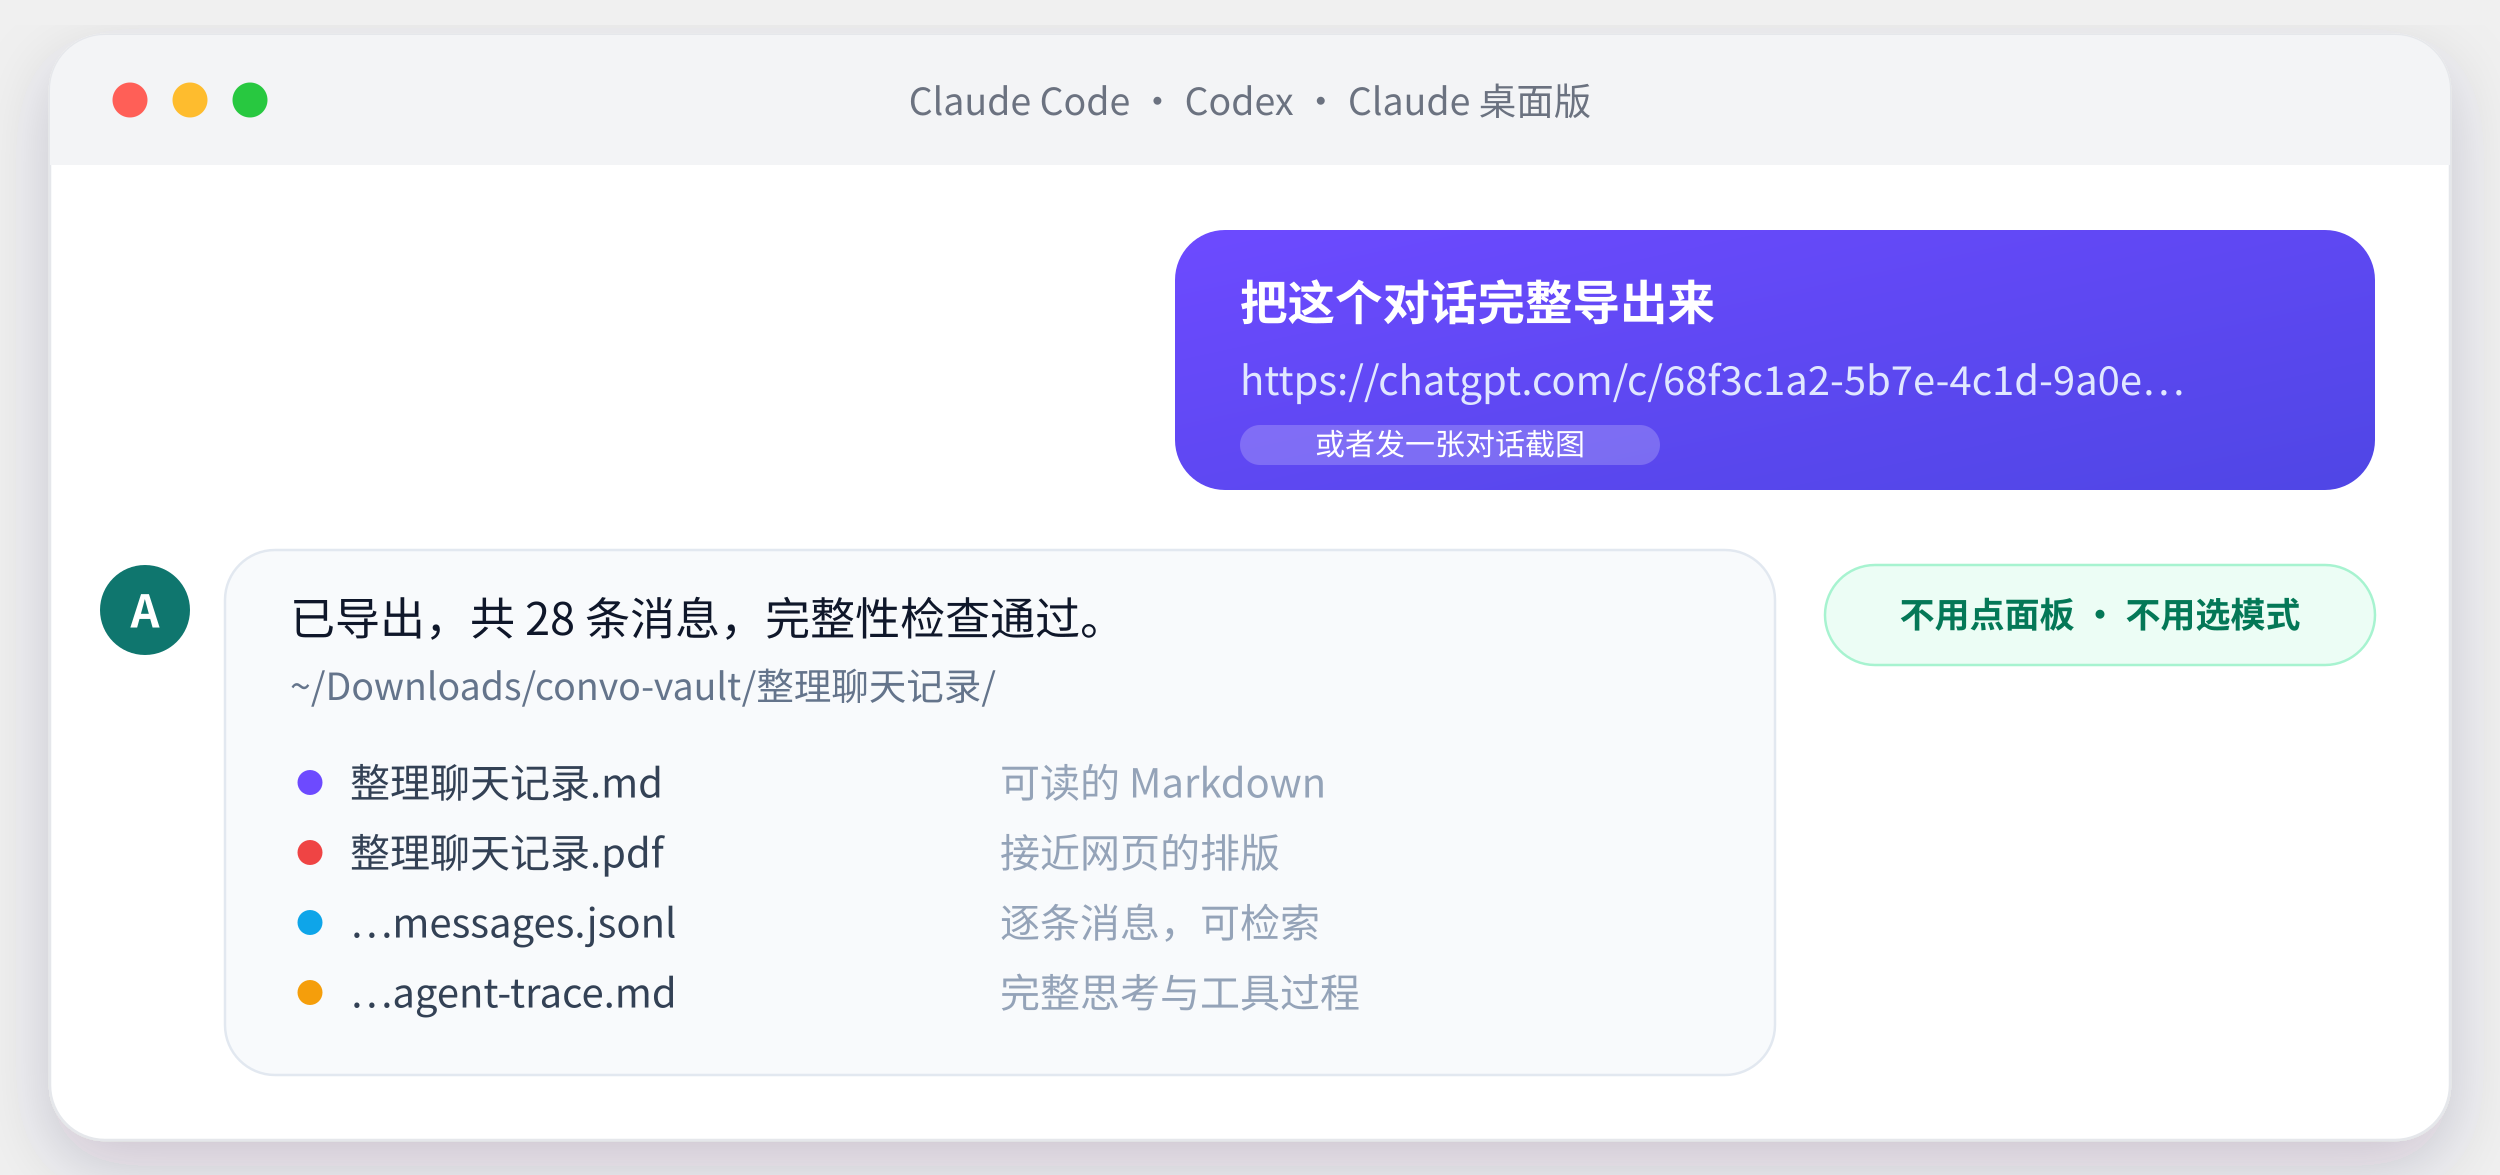
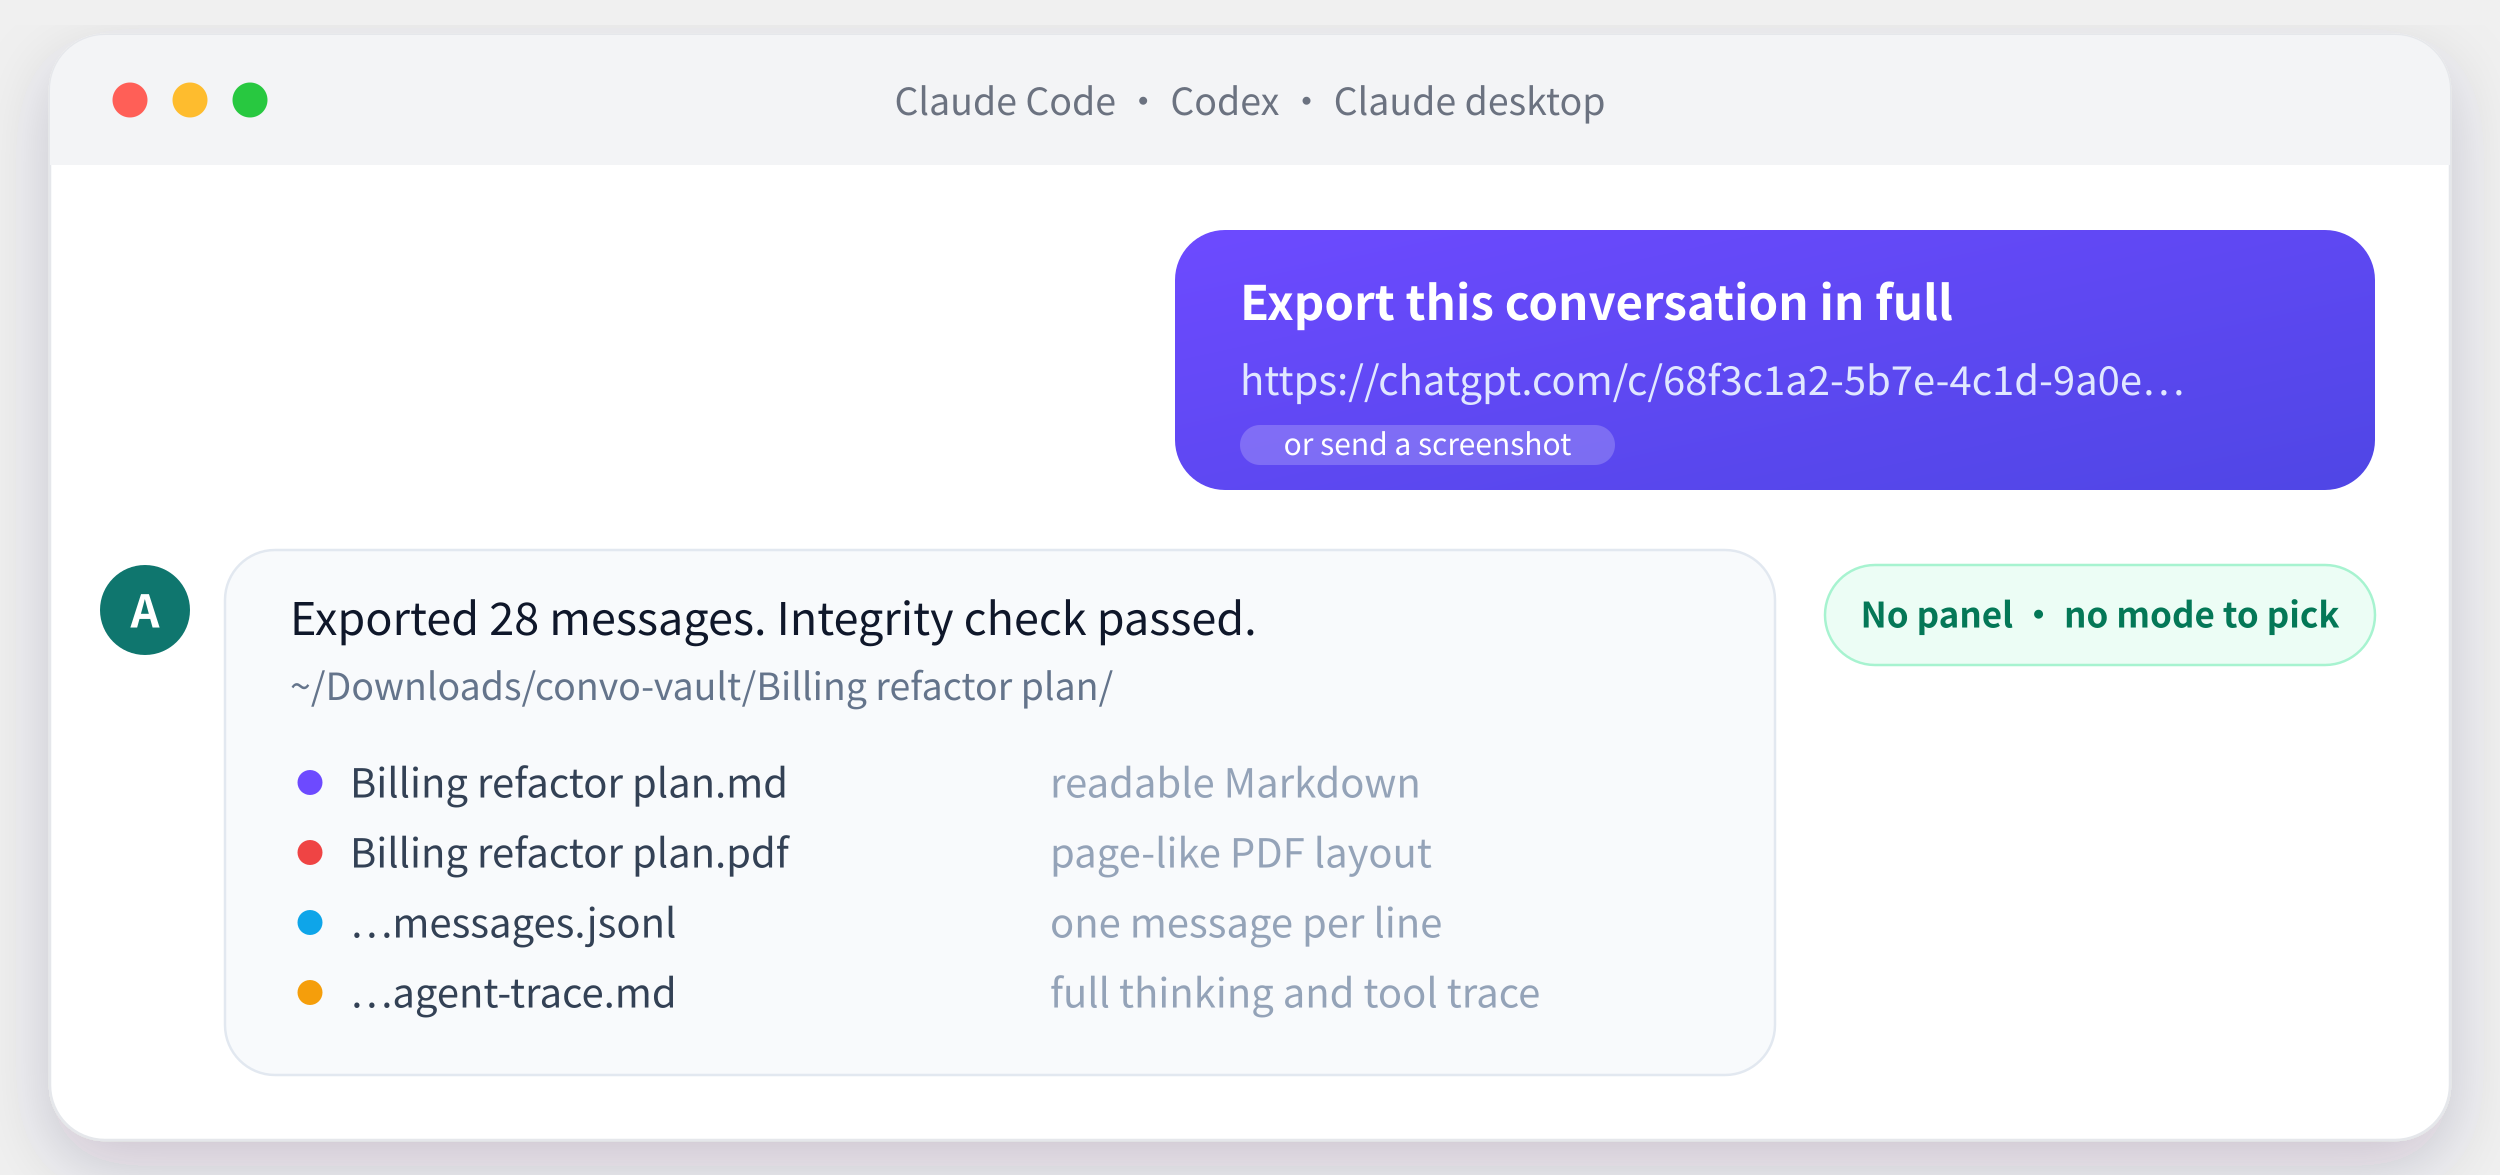
- <svg xmlns="http://www.w3.org/2000/svg" width="1000" height="470" viewBox="0 0 1000 470" role="img" aria-label="对 Agent 说一句话就能导出">
+ <svg xmlns="http://www.w3.org/2000/svg" width="1000" height="470" viewBox="0 0 1000 470" role="img" aria-label="Tell an agent once and get the full export folder">
  <defs>
    <linearGradient id="user" x1="0" y1="0" x2="1" y2="1">
      <stop offset="0" stop-color="#6d4aff" />
      <stop offset="1" stop-color="#4f46e5" />
    </linearGradient>
    <filter id="shadow" x="-5%" y="-5%" width="110%" height="115%">
      <feDropShadow dx="0" dy="10" stdDeviation="14" flood-color="#1e1b4b" flood-opacity="0.18" />
    </filter>
  </defs>
  <g font-family="-apple-system, 'SF Pro Text', 'Segoe UI', 'PingFang SC', 'Microsoft YaHei', 'Noto Sans CJK SC', sans-serif">
    <rect x="20" y="14" width="960" height="442" rx="22" fill="#ffffff" stroke="#e5e7eb" filter="url(#shadow)" />
    <rect x="20" y="14" width="960" height="52" rx="22" fill="#f3f4f6" />
    <rect x="20" y="44" width="960" height="22" fill="#f3f4f6" />
    <circle cx="52" cy="40" r="7" fill="#ff5f57" />
    <circle cx="76" cy="40" r="7" fill="#febc2e" />
    <circle cx="100" cy="40" r="7" fill="#28c840" />
-     <text x="500" y="46" text-anchor="middle" font-size="15" fill="#6b7280">Claude Code · Codex · Claude 桌面版</text>
+     <text x="500" y="46" text-anchor="middle" font-size="15" fill="#6b7280">Claude Code · Codex · Claude desktop</text>
    <rect x="470" y="92" width="480" height="104" rx="20" fill="url(#user)" />
-     <text x="496" y="128" font-size="19" font-weight="600" fill="#ffffff">把这个对话完整导出来</text>
+     <text x="496" y="128" font-size="19" font-weight="600" fill="#ffffff">Export this conversation in full</text>
    <text x="496" y="158" font-size="16" fill="#e0e7ff">https://chatgpt.com/c/68f3c1a2-5b7e-4c1d-9a0e…</text>
-     <rect x="496" y="170" width="168" height="16" rx="8" fill="#ffffff" fill-opacity="0.2" />
-     <text x="580" y="182" text-anchor="middle" font-size="12" fill="#ffffff">或者发一张对话截图</text>
+     <rect x="496" y="170" width="150" height="16" rx="8" fill="#ffffff" fill-opacity="0.2" />
+     <text x="571" y="182" text-anchor="middle" font-size="12" fill="#ffffff">or send a screenshot</text>
    <circle cx="58" cy="244" r="18" fill="#0f766e" />
    <text x="58" y="251" text-anchor="middle" font-size="18" font-weight="700" fill="#ffffff">A</text>
    <rect x="90" y="220" width="620" height="210" rx="20" fill="#f8fafc" stroke="#e2e8f0" />
-     <text x="116" y="254" font-size="18" fill="#0f172a">已导出，共 28 条消息，完整性检查通过。</text>
-     <text x="116" y="280" font-size="15" fill="#64748b">~/Downloads/convo-vault/整理聊天记录/</text>
+     <text x="116" y="254" font-size="18" fill="#0f172a">Exported 28 messages. Integrity check passed.</text>
+     <text x="116" y="280" font-size="15" fill="#64748b">~/Downloads/convo-vault/Billing refactor plan/</text>
    <g font-size="16" fill="#334155">
      <circle cx="124" cy="313" r="5" fill="#6d4aff" />
-       <text x="140" y="319">整理聊天记录.md</text>
-       <text x="400" y="319" fill="#94a3b8">可读的 Markdown</text>
+       <text x="140" y="319">Billing refactor plan.md</text>
+       <text x="420" y="319" fill="#94a3b8">readable Markdown</text>
      <circle cx="124" cy="341" r="5" fill="#ef4444" />
-       <text x="140" y="347">整理聊天记录.pdf</text>
-       <text x="400" y="347" fill="#94a3b8">接近网页的排版</text>
+       <text x="140" y="347">Billing refactor plan.pdf</text>
+       <text x="420" y="347" fill="#94a3b8">page-like PDF layout</text>
      <circle cx="124" cy="369" r="5" fill="#0ea5e9" />
      <text x="140" y="375">…messages.jsonl</text>
-       <text x="400" y="375" fill="#94a3b8">逐条消息，可检索</text>
+       <text x="420" y="375" fill="#94a3b8">one message per line</text>
      <circle cx="124" cy="397" r="5" fill="#f59e0b" />
      <text x="140" y="403">…agent-trace.md</text>
-       <text x="400" y="403" fill="#94a3b8">完整思考与工具过程</text>
+       <text x="420" y="403" fill="#94a3b8">full thinking and tool trace</text>
    </g>
    <g font-size="14" fill="#475569">
      <rect x="730" y="226" width="220" height="40" rx="20" fill="#ecfdf5" stroke="#a7f3d0" />
-       <text x="840" y="251" text-anchor="middle" fill="#047857" font-weight="600">不用点面板 · 不用选模式</text>
+       <text x="840" y="251" text-anchor="middle" fill="#047857" font-weight="600">No panel · no mode to pick</text>
    </g>
  </g>
</svg>
